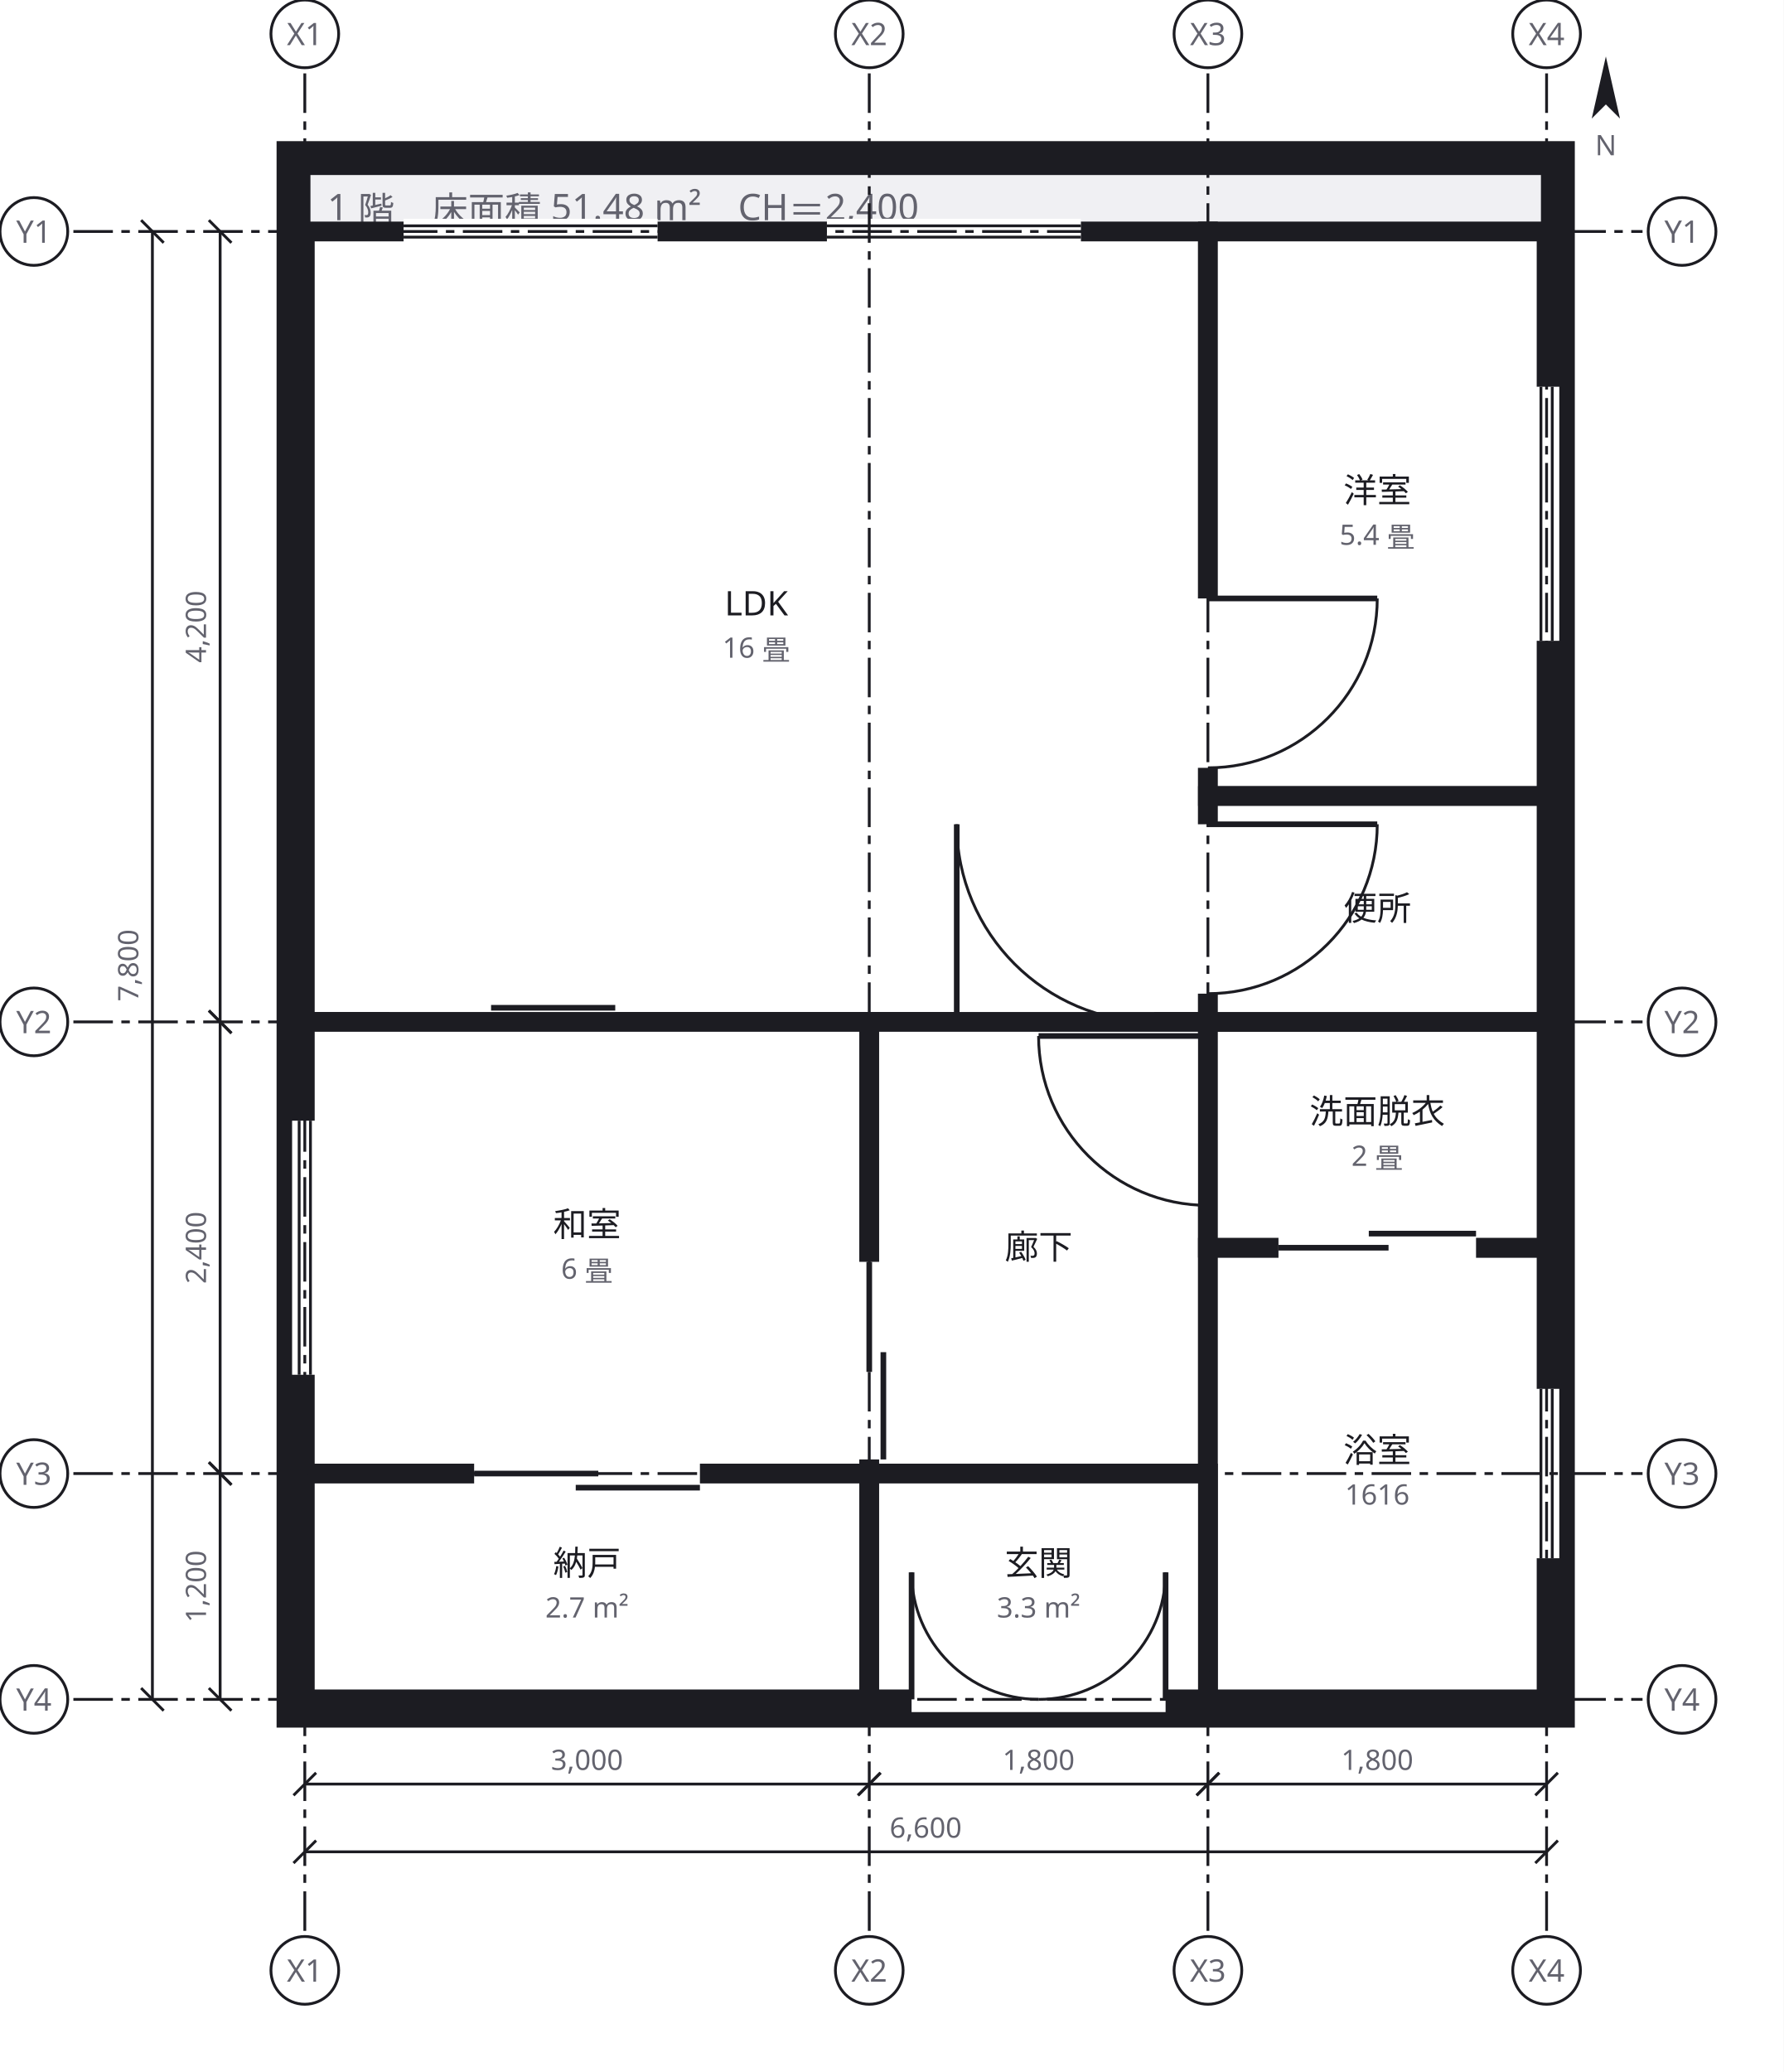
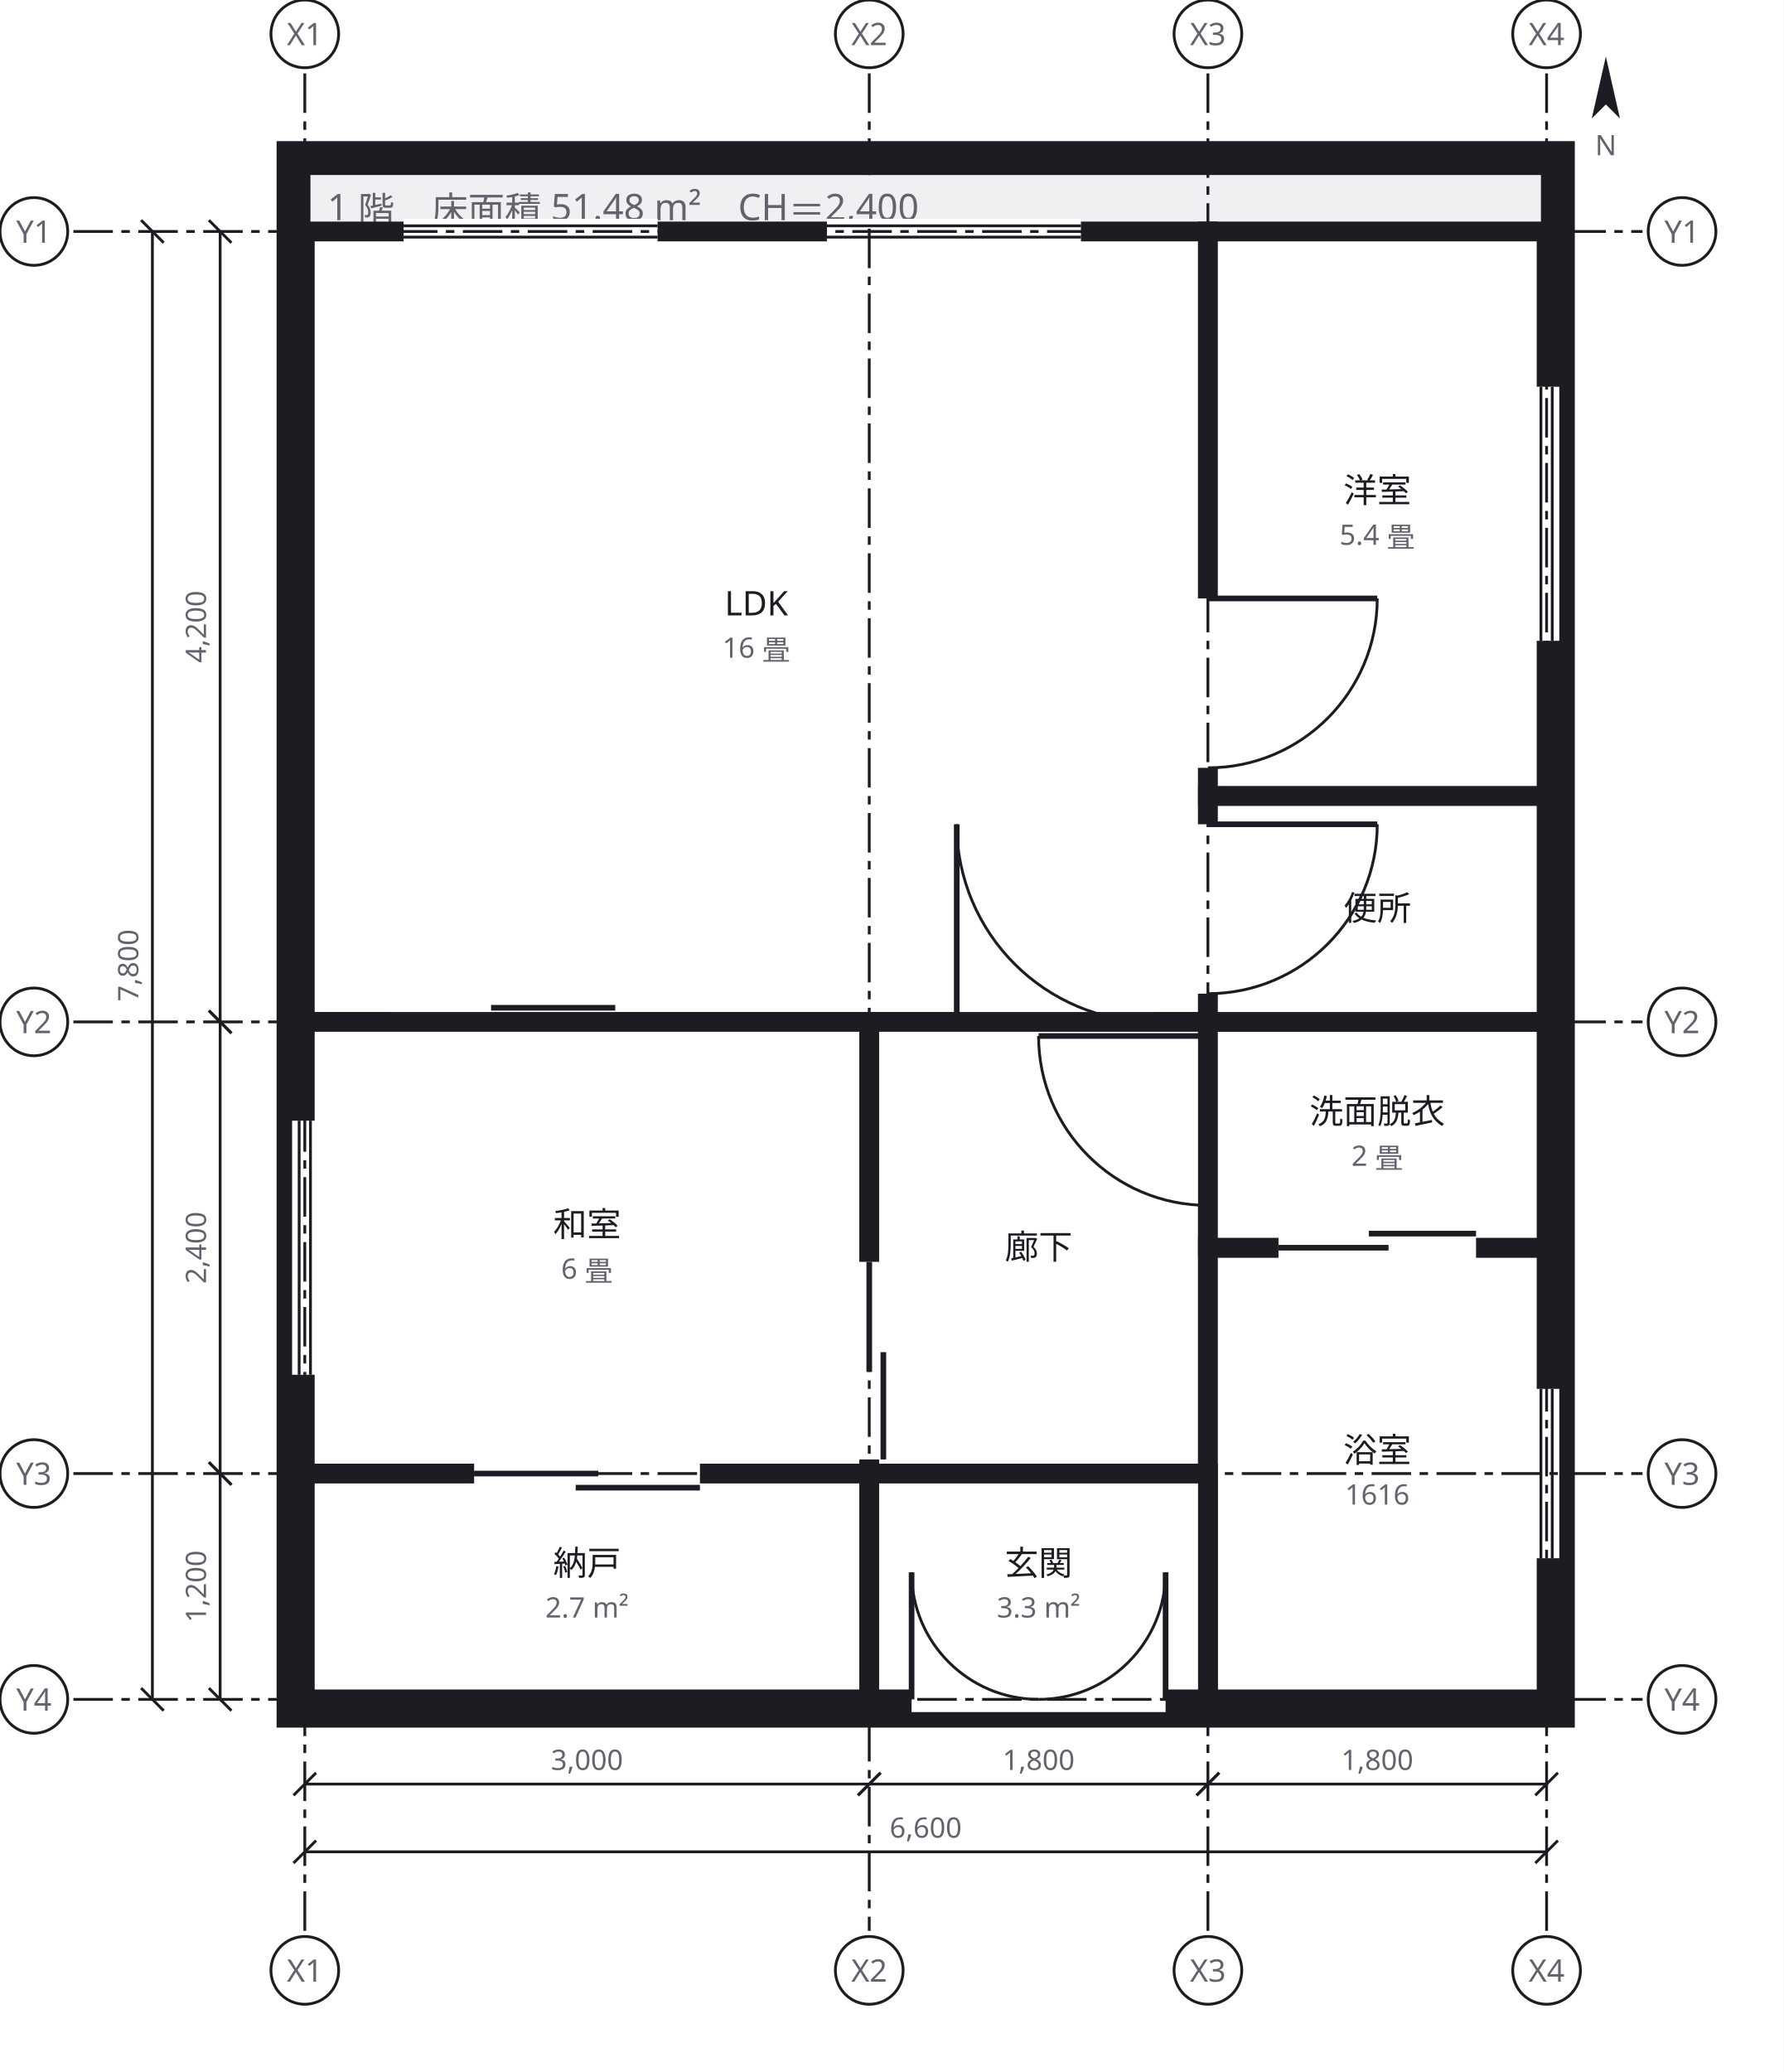
<svg xmlns="http://www.w3.org/2000/svg" width="632" height="734" viewBox="0 0 632 734">
  <defs>
    <marker id="arrow" viewBox="0 0 10 10" refX="9" refY="5" markerWidth="6" markerHeight="6" orient="auto">
      <path d="M 0 0 L 10 5 L 0 10 z" fill="#63636e" />
    </marker>
  </defs>
  <rect data-paper="1" x="0" y="0" width="632" height="734" fill="#ffffff" />
  <g data-group="f1">
    <rect x="104" y="56" width="448" height="550" fill="#f0f0f3" stroke="#1c1c22" stroke-width="12" />
    <text x="116" y="78" font-family="sans-serif" font-size="13" fill="#63636e">1 階　床面積 51.48 m²　CH＝2,400</text>
  </g>
  <g data-node="ldk" data-pinned="false" data-shape="rect">
    <rect x="108" y="82" width="320" height="280" fill="#ffffff" stroke="#1c1c22" stroke-width="7" />
    <line x1="143" y1="82" x2="233" y2="82" stroke="#ffffff" stroke-width="9" />
    <line x1="143" y1="80" x2="233" y2="80" stroke="#1c1c22" stroke-width="1" />
    <line x1="143" y1="84" x2="233" y2="84" stroke="#1c1c22" stroke-width="1" />
    <line x1="293" y1="82" x2="383" y2="82" stroke="#ffffff" stroke-width="9" />
    <line x1="293" y1="80" x2="383" y2="80" stroke="#1c1c22" stroke-width="1" />
    <line x1="293" y1="84" x2="383" y2="84" stroke="#1c1c22" stroke-width="1" />
    <line x1="138" y1="362" x2="218" y2="362" stroke="#ffffff" stroke-width="9" />
    <line x1="138" y1="362" x2="182" y2="362" stroke="#1c1c22" stroke-width="2" />
    <line x1="174" y1="357" x2="218" y2="357" stroke="#1c1c22" stroke-width="2" />
    <line x1="339" y1="362" x2="409" y2="362" stroke="#ffffff" stroke-width="9" />
    <line x1="339" y1="362" x2="339" y2="292" stroke="#1c1c22" stroke-width="2" />
    <path d="M 339 292 A 70 70 0 0 0 409 362" fill="none" stroke="#1c1c22" stroke-width="1" />
    <text x="268" y="218" text-anchor="middle" font-family="sans-serif" font-size="12" fill="#1c1c22">LDK</text>
    <text x="268" y="233" text-anchor="middle" font-family="sans-serif" font-size="10" fill="#63636e">16 畳</text>
  </g>
  <g data-node="washitsu" data-pinned="false" data-shape="rect">
    <rect x="108" y="362" width="200" height="160" fill="#ffffff" stroke="#1c1c22" stroke-width="7" />
    <line x1="108" y1="397" x2="108" y2="487" stroke="#ffffff" stroke-width="9" />
    <line x1="106" y1="397" x2="106" y2="487" stroke="#1c1c22" stroke-width="1" />
    <line x1="110" y1="397" x2="110" y2="487" stroke="#1c1c22" stroke-width="1" />
    <text x="208" y="438" text-anchor="middle" font-family="sans-serif" font-size="12" fill="#1c1c22">和室</text>
    <text x="208" y="453" text-anchor="middle" font-family="sans-serif" font-size="10" fill="#63636e">6 畳</text>
  </g>
  <g data-node="yoshitsu" data-pinned="false" data-shape="rect">
    <rect x="428" y="82" width="120" height="200" fill="#ffffff" stroke="#1c1c22" stroke-width="7" />
    <line x1="548" y1="137" x2="548" y2="227" stroke="#ffffff" stroke-width="9" />
    <line x1="550" y1="137" x2="550" y2="227" stroke="#1c1c22" stroke-width="1" />
    <line x1="546" y1="137" x2="546" y2="227" stroke="#1c1c22" stroke-width="1" />
    <line x1="428" y1="212" x2="428" y2="272" stroke="#ffffff" stroke-width="9" />
    <line x1="428" y1="212" x2="488" y2="212" stroke="#1c1c22" stroke-width="2" />
    <path d="M 488 212 A 60 60 0 0 1 428 272" fill="none" stroke="#1c1c22" stroke-width="1" />
    <text x="488" y="178" text-anchor="middle" font-family="sans-serif" font-size="12" fill="#1c1c22">洋室</text>
    <text x="488" y="193" text-anchor="middle" font-family="sans-serif" font-size="10" fill="#63636e">5.4 畳</text>
  </g>
  <g data-node="hall" data-pinned="false" data-shape="rect">
    <rect x="308" y="362" width="120" height="160" fill="#ffffff" stroke="#1c1c22" stroke-width="7" />
    <line x1="308" y1="447" x2="308" y2="517" stroke="#ffffff" stroke-width="9" />
    <line x1="308" y1="447" x2="308" y2="486" stroke="#1c1c22" stroke-width="2" />
    <line x1="313" y1="479" x2="313" y2="517" stroke="#1c1c22" stroke-width="2" />
    <line x1="428" y1="367" x2="428" y2="427" stroke="#ffffff" stroke-width="9" />
    <line x1="428" y1="367" x2="368" y2="367" stroke="#1c1c22" stroke-width="2" />
    <path d="M 368 367 A 60 60 0 0 0 428 427" fill="none" stroke="#1c1c22" stroke-width="1" />
    <line x1="328" y1="522" x2="408" y2="522" stroke="#ffffff" stroke-width="9" />
    <text x="368" y="446" text-anchor="middle" font-family="sans-serif" font-size="12" fill="#1c1c22">廊下</text>
  </g>
  <g data-node="ub" data-pinned="false" data-shape="rect">
    <rect x="428" y="442" width="120" height="160" fill="#ffffff" stroke="#1c1c22" stroke-width="7" />
    <line x1="548" y1="492" x2="548" y2="552" stroke="#ffffff" stroke-width="9" />
    <line x1="550" y1="492" x2="550" y2="552" stroke="#1c1c22" stroke-width="1" />
    <line x1="546" y1="492" x2="546" y2="552" stroke="#1c1c22" stroke-width="1" />
    <text x="488" y="518" text-anchor="middle" font-family="sans-serif" font-size="12" fill="#1c1c22">浴室</text>
    <text x="488" y="533" text-anchor="middle" font-family="sans-serif" font-size="10" fill="#63636e">1616</text>
  </g>
  <g data-node="shunou" data-pinned="false" data-shape="rect">
    <rect x="108" y="522" width="200" height="80" fill="#ffffff" stroke="#1c1c22" stroke-width="7" />
    <line x1="168" y1="522" x2="248" y2="522" stroke="#ffffff" stroke-width="9" />
    <line x1="168" y1="522" x2="212" y2="522" stroke="#1c1c22" stroke-width="2" />
    <line x1="204" y1="527" x2="248" y2="527" stroke="#1c1c22" stroke-width="2" />
    <text x="208" y="558" text-anchor="middle" font-family="sans-serif" font-size="12" fill="#1c1c22">納戸</text>
    <text x="208" y="573" text-anchor="middle" font-family="sans-serif" font-size="10" fill="#63636e">2.7 m²</text>
  </g>
  <g data-node="genkan" data-pinned="false" data-shape="rect">
    <rect x="308" y="522" width="120" height="80" fill="#ffffff" stroke="#1c1c22" stroke-width="7" />
    <line x1="323" y1="602" x2="413" y2="602" stroke="#ffffff" stroke-width="9" />
    <line x1="323" y1="602" x2="323" y2="557" stroke="#1c1c22" stroke-width="2" />
    <path d="M 323 557 A 45 45 0 0 0 368 602" fill="none" stroke="#1c1c22" stroke-width="1" />
    <line x1="413" y1="602" x2="413" y2="557" stroke="#1c1c22" stroke-width="2" />
    <path d="M 413 557 A 45 45 0 0 1 368 602" fill="none" stroke="#1c1c22" stroke-width="1" />
    <text x="368" y="558" text-anchor="middle" font-family="sans-serif" font-size="12" fill="#1c1c22">玄関</text>
    <text x="368" y="573" text-anchor="middle" font-family="sans-serif" font-size="10" fill="#63636e">3.3 m²</text>
  </g>
  <g data-node="senmen" data-pinned="false" data-shape="rect">
    <rect x="428" y="362" width="120" height="80" fill="#ffffff" stroke="#1c1c22" stroke-width="7" />
    <line x1="453" y1="442" x2="523" y2="442" stroke="#ffffff" stroke-width="9" />
    <line x1="453" y1="442" x2="492" y2="442" stroke="#1c1c22" stroke-width="2" />
    <line x1="485" y1="437" x2="523" y2="437" stroke="#1c1c22" stroke-width="2" />
    <text x="488" y="398" text-anchor="middle" font-family="sans-serif" font-size="12" fill="#1c1c22">洗面脱衣</text>
    <text x="488" y="413" text-anchor="middle" font-family="sans-serif" font-size="10" fill="#63636e">2 畳</text>
  </g>
  <g data-node="wc" data-pinned="false" data-shape="rect">
    <rect x="428" y="282" width="120" height="80" fill="#ffffff" stroke="#1c1c22" stroke-width="7" />
    <line x1="428" y1="292" x2="428" y2="352" stroke="#ffffff" stroke-width="9" />
    <line x1="428" y1="292" x2="488" y2="292" stroke="#1c1c22" stroke-width="2" />
    <path d="M 488 292 A 60 60 0 0 1 428 352" fill="none" stroke="#1c1c22" stroke-width="1" />
    <text x="488" y="326" text-anchor="middle" font-family="sans-serif" font-size="12" fill="#1c1c22">便所</text>
  </g>
  <g data-grid="true">
    <line x1="108" y1="26" x2="108" y2="684" stroke="#1c1c22" stroke-width="1" stroke-dasharray="14 3 3 3" />
    <circle cx="108" cy="12" r="12" fill="#ffffff" stroke="#1c1c22" />
    <text x="108" y="16" text-anchor="middle" font-family="sans-serif" font-size="11" fill="#63636e">X1</text>
    <circle cx="108" cy="698" r="12" fill="#ffffff" stroke="#1c1c22" />
    <text x="108" y="702" text-anchor="middle" font-family="sans-serif" font-size="11" fill="#63636e">X1</text>
-     <line x1="308" y1="26" x2="308" y2="684" stroke="#1c1c22" stroke-width="1" stroke-dasharray="14 3 3 3" />
+     <line x1="308" y1="26" x2="308" y2="62" stroke="#1c1c22" stroke-width="1" stroke-dasharray="14 3 3 3" />
+     <line x1="308" y1="81" x2="308" y2="684" stroke="#1c1c22" stroke-width="1" stroke-dasharray="14 3 3 3" />
    <circle cx="308" cy="12" r="12" fill="#ffffff" stroke="#1c1c22" />
    <text x="308" y="16" text-anchor="middle" font-family="sans-serif" font-size="11" fill="#63636e">X2</text>
    <circle cx="308" cy="698" r="12" fill="#ffffff" stroke="#1c1c22" />
    <text x="308" y="702" text-anchor="middle" font-family="sans-serif" font-size="11" fill="#63636e">X2</text>
    <line x1="428" y1="26" x2="428" y2="684" stroke="#1c1c22" stroke-width="1" stroke-dasharray="14 3 3 3" />
    <circle cx="428" cy="12" r="12" fill="#ffffff" stroke="#1c1c22" />
    <text x="428" y="16" text-anchor="middle" font-family="sans-serif" font-size="11" fill="#63636e">X3</text>
    <circle cx="428" cy="698" r="12" fill="#ffffff" stroke="#1c1c22" />
    <text x="428" y="702" text-anchor="middle" font-family="sans-serif" font-size="11" fill="#63636e">X3</text>
    <line x1="548" y1="26" x2="548" y2="684" stroke="#1c1c22" stroke-width="1" stroke-dasharray="14 3 3 3" />
    <circle cx="548" cy="12" r="12" fill="#ffffff" stroke="#1c1c22" />
    <text x="548" y="16" text-anchor="middle" font-family="sans-serif" font-size="11" fill="#63636e">X4</text>
    <circle cx="548" cy="698" r="12" fill="#ffffff" stroke="#1c1c22" />
    <text x="548" y="702" text-anchor="middle" font-family="sans-serif" font-size="11" fill="#63636e">X4</text>
    <line x1="26" y1="82" x2="582" y2="82" stroke="#1c1c22" stroke-width="1" stroke-dasharray="14 3 3 3" />
    <circle cx="12" cy="82" r="12" fill="#ffffff" stroke="#1c1c22" />
    <text x="12" y="86" text-anchor="middle" font-family="sans-serif" font-size="11" fill="#63636e">Y1</text>
    <circle cx="596" cy="82" r="12" fill="#ffffff" stroke="#1c1c22" />
    <text x="596" y="86" text-anchor="middle" font-family="sans-serif" font-size="11" fill="#63636e">Y1</text>
    <line x1="26" y1="362" x2="582" y2="362" stroke="#1c1c22" stroke-width="1" stroke-dasharray="14 3 3 3" />
    <circle cx="12" cy="362" r="12" fill="#ffffff" stroke="#1c1c22" />
    <text x="12" y="366" text-anchor="middle" font-family="sans-serif" font-size="11" fill="#63636e">Y2</text>
    <circle cx="596" cy="362" r="12" fill="#ffffff" stroke="#1c1c22" />
    <text x="596" y="366" text-anchor="middle" font-family="sans-serif" font-size="11" fill="#63636e">Y2</text>
    <line x1="26" y1="522" x2="582" y2="522" stroke="#1c1c22" stroke-width="1" stroke-dasharray="14 3 3 3" />
    <circle cx="12" cy="522" r="12" fill="#ffffff" stroke="#1c1c22" />
    <text x="12" y="526" text-anchor="middle" font-family="sans-serif" font-size="11" fill="#63636e">Y3</text>
    <circle cx="596" cy="522" r="12" fill="#ffffff" stroke="#1c1c22" />
    <text x="596" y="526" text-anchor="middle" font-family="sans-serif" font-size="11" fill="#63636e">Y3</text>
    <line x1="26" y1="602" x2="582" y2="602" stroke="#1c1c22" stroke-width="1" stroke-dasharray="14 3 3 3" />
    <circle cx="12" cy="602" r="12" fill="#ffffff" stroke="#1c1c22" />
    <text x="12" y="606" text-anchor="middle" font-family="sans-serif" font-size="11" fill="#63636e">Y4</text>
    <circle cx="596" cy="602" r="12" fill="#ffffff" stroke="#1c1c22" />
    <text x="596" y="606" text-anchor="middle" font-family="sans-serif" font-size="11" fill="#63636e">Y4</text>
  </g>
  <g data-dimensions="true">
    <line x1="108" y1="632" x2="308" y2="632" stroke="#1c1c22" stroke-width="1" />
    <line x1="104" y1="636" x2="112" y2="628" stroke="#1c1c22" stroke-width="1" />
    <line x1="304" y1="636" x2="312" y2="628" stroke="#1c1c22" stroke-width="1" />
    <rect x="190" y="617" width="36" height="13" fill="#ffffff" />
    <text x="208" y="627" text-anchor="middle" font-family="sans-serif" font-size="10" fill="#63636e">3,000</text>
    <line x1="308" y1="632" x2="428" y2="632" stroke="#1c1c22" stroke-width="1" />
    <line x1="304" y1="636" x2="312" y2="628" stroke="#1c1c22" stroke-width="1" />
    <line x1="424" y1="636" x2="432" y2="628" stroke="#1c1c22" stroke-width="1" />
    <rect x="350" y="617" width="36" height="13" fill="#ffffff" />
    <text x="368" y="627" text-anchor="middle" font-family="sans-serif" font-size="10" fill="#63636e">1,800</text>
    <line x1="428" y1="632" x2="548" y2="632" stroke="#1c1c22" stroke-width="1" />
    <line x1="424" y1="636" x2="432" y2="628" stroke="#1c1c22" stroke-width="1" />
    <line x1="544" y1="636" x2="552" y2="628" stroke="#1c1c22" stroke-width="1" />
    <rect x="470" y="617" width="36" height="13" fill="#ffffff" />
    <text x="488" y="627" text-anchor="middle" font-family="sans-serif" font-size="10" fill="#63636e">1,800</text>
    <line x1="108" y1="656" x2="548" y2="656" stroke="#1c1c22" stroke-width="1" />
    <line x1="104" y1="660" x2="112" y2="652" stroke="#1c1c22" stroke-width="1" />
    <line x1="544" y1="660" x2="552" y2="652" stroke="#1c1c22" stroke-width="1" />
    <rect x="310" y="641" width="36" height="13" fill="#ffffff" />
    <text x="328" y="651" text-anchor="middle" font-family="sans-serif" font-size="10" fill="#63636e">6,600</text>
    <line x1="78" y1="82" x2="78" y2="362" stroke="#1c1c22" stroke-width="1" />
    <line x1="74" y1="78" x2="82" y2="86" stroke="#1c1c22" stroke-width="1" />
    <line x1="74" y1="358" x2="82" y2="366" stroke="#1c1c22" stroke-width="1" />
    <rect x="62" y="204" width="13" height="36" fill="#ffffff" />
    <text x="73" y="222" text-anchor="middle" font-family="sans-serif" font-size="10" fill="#63636e" transform="rotate(-90 73 222)">4,200</text>
    <line x1="78" y1="362" x2="78" y2="522" stroke="#1c1c22" stroke-width="1" />
    <line x1="74" y1="358" x2="82" y2="366" stroke="#1c1c22" stroke-width="1" />
    <line x1="74" y1="518" x2="82" y2="526" stroke="#1c1c22" stroke-width="1" />
    <rect x="62" y="424" width="13" height="36" fill="#ffffff" />
    <text x="73" y="442" text-anchor="middle" font-family="sans-serif" font-size="10" fill="#63636e" transform="rotate(-90 73 442)">2,400</text>
    <line x1="78" y1="522" x2="78" y2="602" stroke="#1c1c22" stroke-width="1" />
    <line x1="74" y1="518" x2="82" y2="526" stroke="#1c1c22" stroke-width="1" />
    <line x1="74" y1="598" x2="82" y2="606" stroke="#1c1c22" stroke-width="1" />
    <rect x="62" y="544" width="13" height="36" fill="#ffffff" />
    <text x="73" y="562" text-anchor="middle" font-family="sans-serif" font-size="10" fill="#63636e" transform="rotate(-90 73 562)">1,200</text>
    <line x1="54" y1="82" x2="54" y2="602" stroke="#1c1c22" stroke-width="1" />
    <line x1="50" y1="78" x2="58" y2="86" stroke="#1c1c22" stroke-width="1" />
    <line x1="50" y1="598" x2="58" y2="606" stroke="#1c1c22" stroke-width="1" />
    <rect x="38" y="324" width="13" height="36" fill="#ffffff" />
    <text x="49" y="342" text-anchor="middle" font-family="sans-serif" font-size="10" fill="#63636e" transform="rotate(-90 49 342)">7,800</text>
    <g transform="rotate(0 569 33)">
      <path d="M 569 20 L 574 42 L 569 37 L 564 42 Z" fill="#1c1c22" />
    </g>
    <text x="569" y="55" text-anchor="middle" font-family="sans-serif" font-size="10" fill="#63636e">N</text>
  </g>
</svg>
